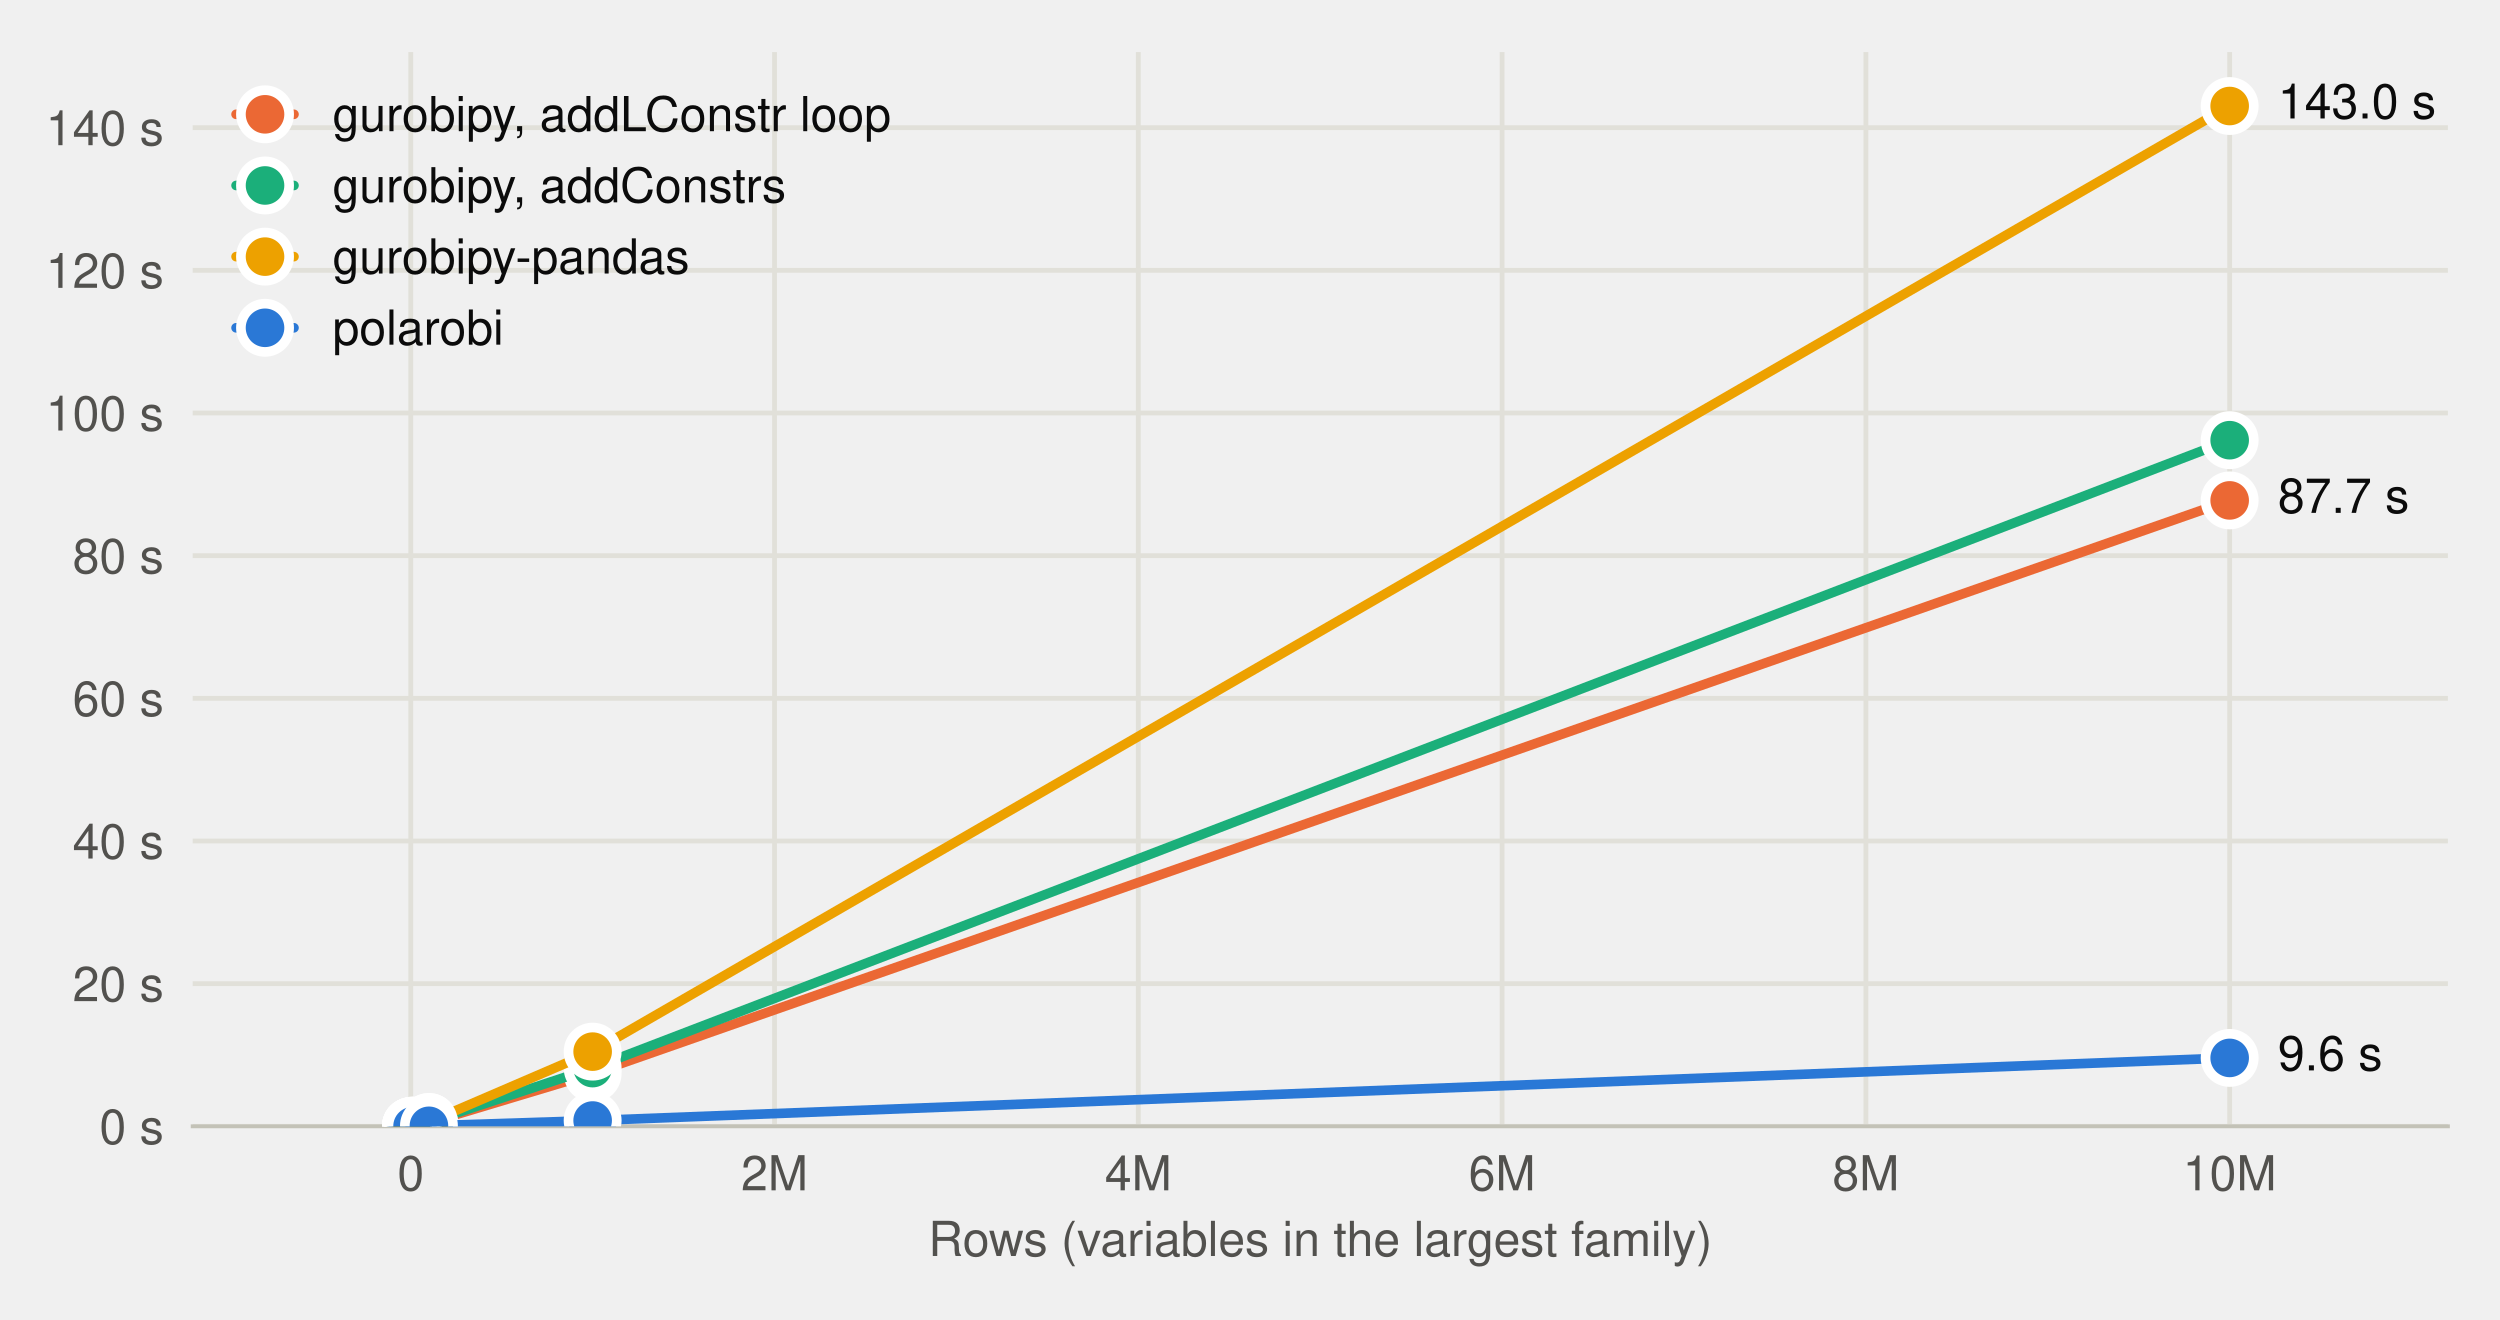
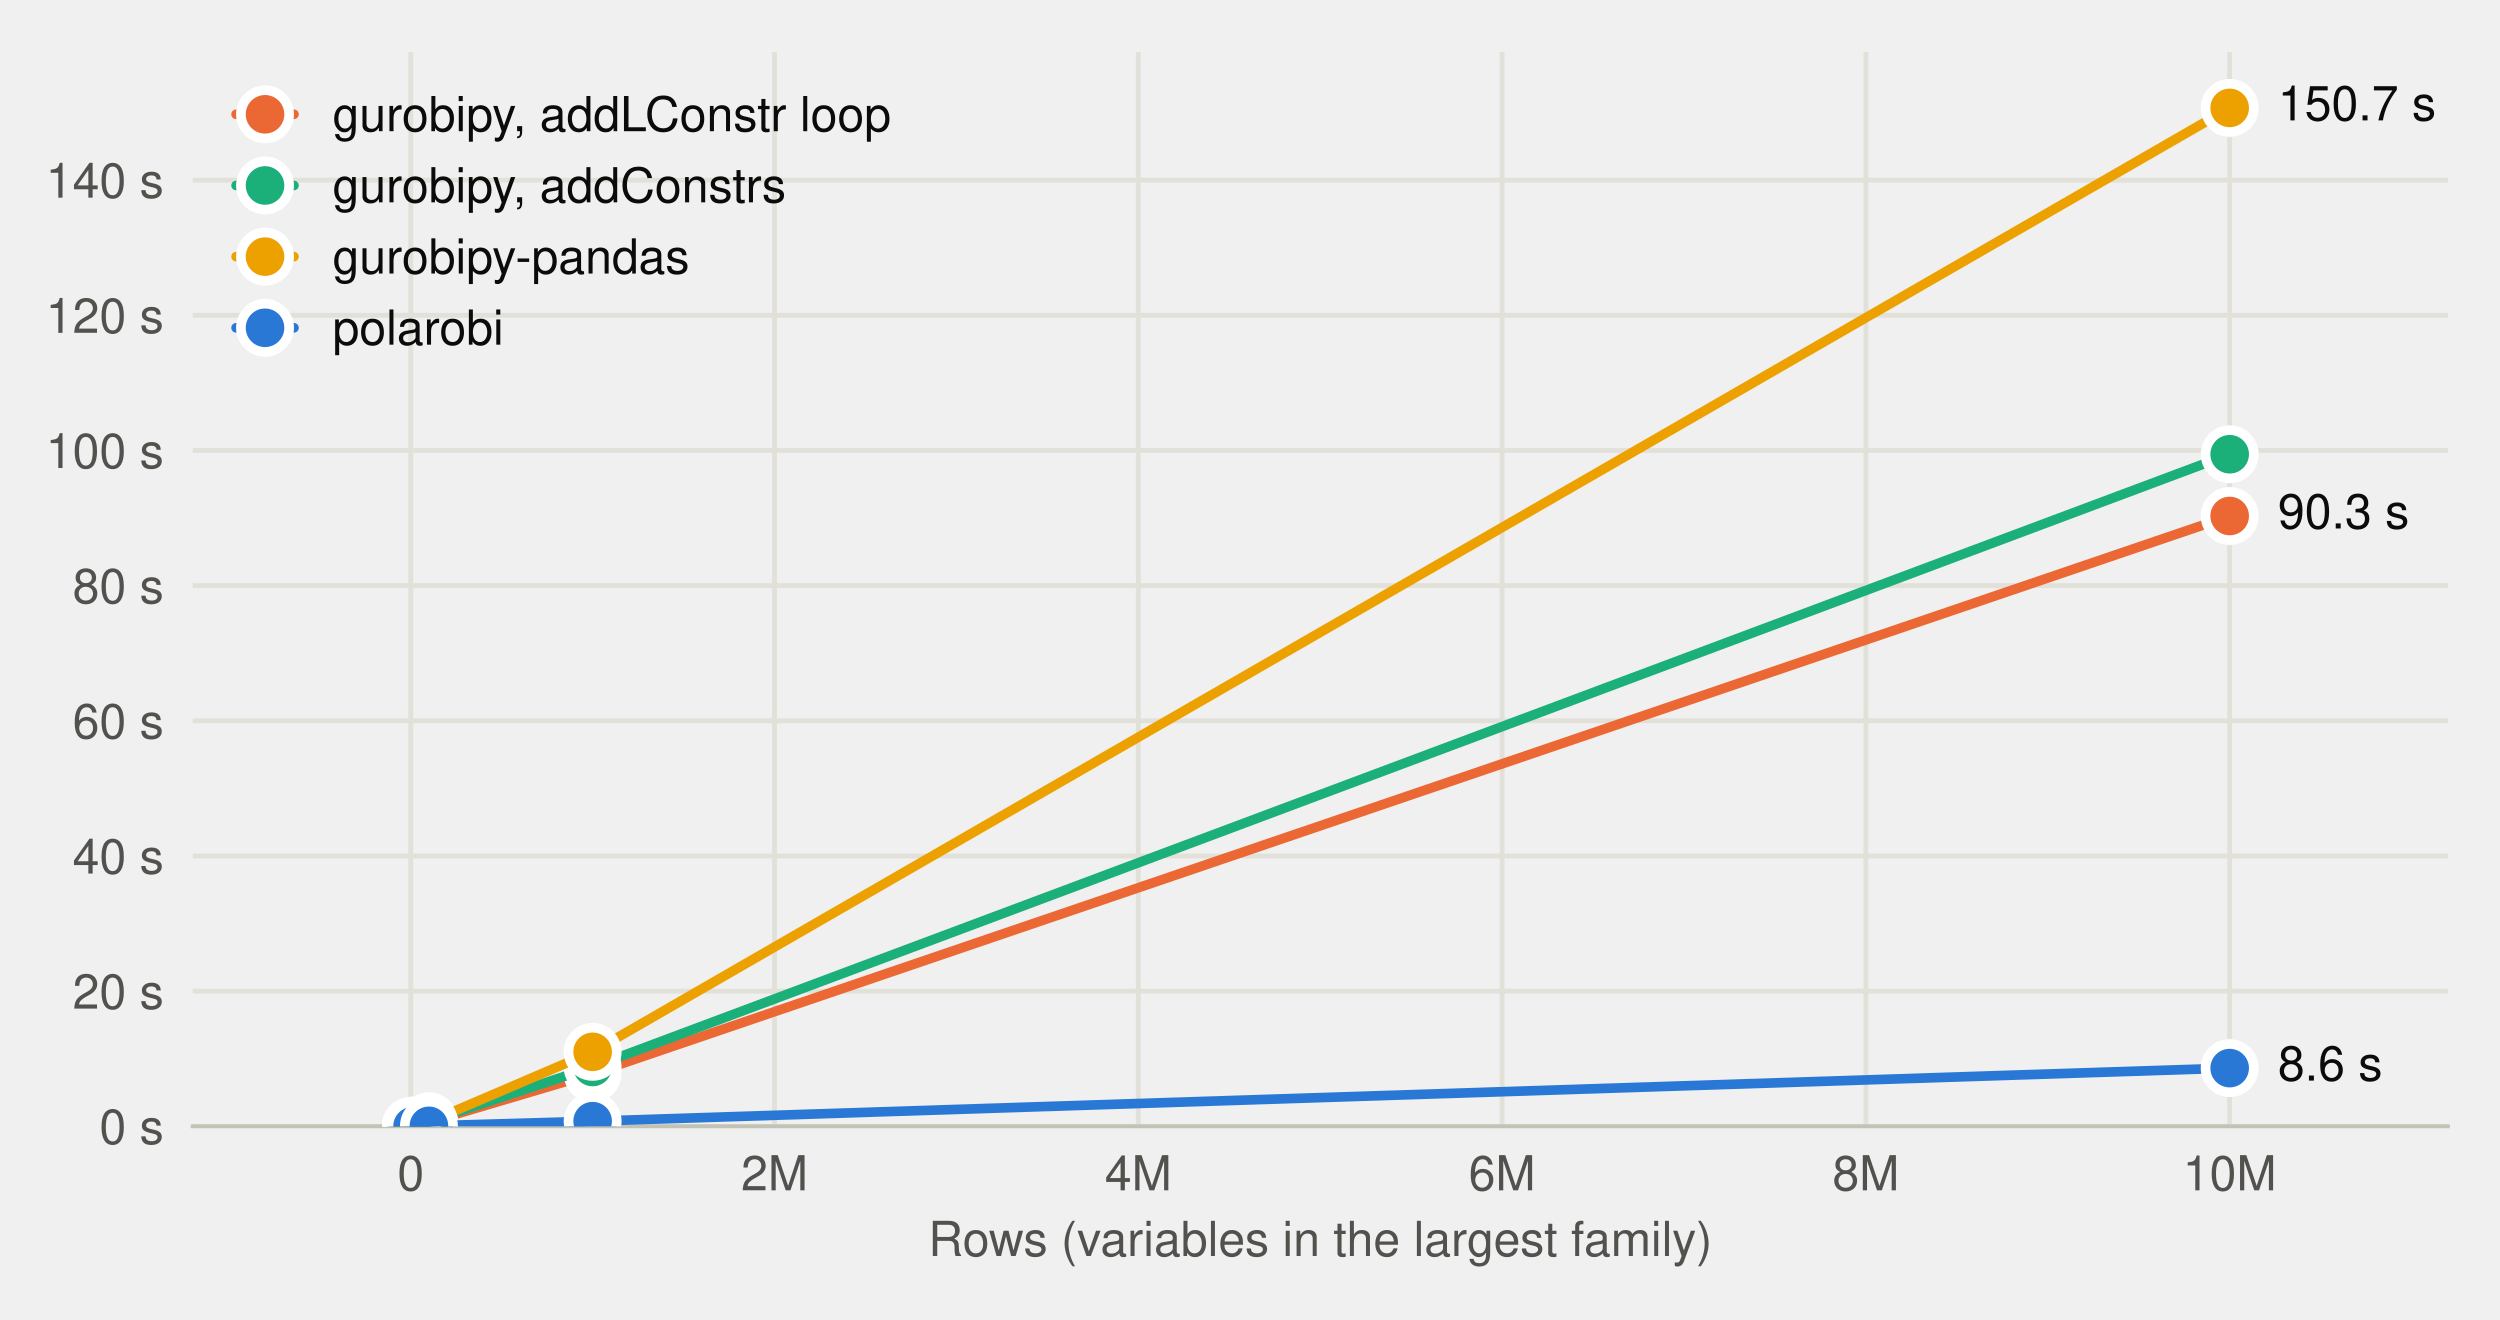
<svg xmlns="http://www.w3.org/2000/svg" xmlns:xlink="http://www.w3.org/1999/xlink" width="518.4pt" height="273.6pt" viewBox="0 0 518.4 273.6" version="1.1">
  <defs>
    <style type="text/css">*{stroke-linejoin: round; stroke-linecap: butt}</style>
  </defs>
  <g id="figure_1">
    <g id="patch_1">
      <path d="M 0 273.6  L 518.4 273.6  L 518.4 0  L 0 0  L 0 273.6  z " style="fill: none; opacity: 0" />
    </g>
    <g id="axes_1">
      <g id="patch_2">
        <path d="M 39.955 233.553  L 507.6 233.553  L 507.6 10.8  L 39.955 10.8  L 39.955 233.553  z " style="fill: none" />
      </g>
      <g id="matplotlib.axis_1">
        <g id="xtick_1">
          <g id="line2d_1">
-             <path d="M 85.173 233.553  L 85.173 10.8  " clip-path="url(#pe8fcb12a04)" style="fill: none; stroke: #e1e0d9; stroke-linecap: square" />
+             <path d="M 85.173 233.553  L 85.173 10.8  " clip-path="url(#p508eca9d61)" style="fill: none; stroke: #e1e0d9; stroke-linecap: square" />
          </g>
          <g id="line2d_2" />
          <g id="text_1">
            <text style="font-size: 10px; font-family: 'Segoe UI', 'Helvetica', 'Arial', 'DejaVu Sans', sans-serif; text-anchor: middle; fill: #52514e" x="85.173" y="246.833" transform="rotate(-0 85.17297 246.833)">0</text>
          </g>
        </g>
        <g id="xtick_2">
          <g id="line2d_3">
-             <path d="M 160.607 233.553  L 160.607 10.8  " clip-path="url(#pe8fcb12a04)" style="fill: none; stroke: #e1e0d9; stroke-linecap: square" />
+             <path d="M 160.607 233.553  L 160.607 10.8  " clip-path="url(#p508eca9d61)" style="fill: none; stroke: #e1e0d9; stroke-linecap: square" />
          </g>
          <g id="line2d_4" />
          <g id="text_2">
            <text style="font-size: 10px; font-family: 'Segoe UI', 'Helvetica', 'Arial', 'DejaVu Sans', sans-serif; text-anchor: middle; fill: #52514e" x="160.607" y="246.833" transform="rotate(-0 160.6072 246.833)">2M</text>
          </g>
        </g>
        <g id="xtick_3">
          <g id="line2d_5">
-             <path d="M 236.041 233.553  L 236.041 10.8  " clip-path="url(#pe8fcb12a04)" style="fill: none; stroke: #e1e0d9; stroke-linecap: square" />
+             <path d="M 236.041 233.553  L 236.041 10.8  " clip-path="url(#p508eca9d61)" style="fill: none; stroke: #e1e0d9; stroke-linecap: square" />
          </g>
          <g id="line2d_6" />
          <g id="text_3">
            <text style="font-size: 10px; font-family: 'Segoe UI', 'Helvetica', 'Arial', 'DejaVu Sans', sans-serif; text-anchor: middle; fill: #52514e" x="236.041" y="246.833" transform="rotate(-0 236.0414 246.833)">4M</text>
          </g>
        </g>
        <g id="xtick_4">
          <g id="line2d_7">
-             <path d="M 311.476 233.553  L 311.476 10.8  " clip-path="url(#pe8fcb12a04)" style="fill: none; stroke: #e1e0d9; stroke-linecap: square" />
+             <path d="M 311.476 233.553  L 311.476 10.8  " clip-path="url(#p508eca9d61)" style="fill: none; stroke: #e1e0d9; stroke-linecap: square" />
          </g>
          <g id="line2d_8" />
          <g id="text_4">
            <text style="font-size: 10px; font-family: 'Segoe UI', 'Helvetica', 'Arial', 'DejaVu Sans', sans-serif; text-anchor: middle; fill: #52514e" x="311.476" y="246.833" transform="rotate(-0 311.4756 246.833)">6M</text>
          </g>
        </g>
        <g id="xtick_5">
          <g id="line2d_9">
-             <path d="M 386.91 233.553  L 386.91 10.8  " clip-path="url(#pe8fcb12a04)" style="fill: none; stroke: #e1e0d9; stroke-linecap: square" />
+             <path d="M 386.91 233.553  L 386.91 10.8  " clip-path="url(#p508eca9d61)" style="fill: none; stroke: #e1e0d9; stroke-linecap: square" />
          </g>
          <g id="line2d_10" />
          <g id="text_5">
            <text style="font-size: 10px; font-family: 'Segoe UI', 'Helvetica', 'Arial', 'DejaVu Sans', sans-serif; text-anchor: middle; fill: #52514e" x="386.91" y="246.833" transform="rotate(-0 386.9098 246.833)">8M</text>
          </g>
        </g>
        <g id="xtick_6">
          <g id="line2d_11">
-             <path d="M 462.344 233.553  L 462.344 10.8  " clip-path="url(#pe8fcb12a04)" style="fill: none; stroke: #e1e0d9; stroke-linecap: square" />
+             <path d="M 462.344 233.553  L 462.344 10.8  " clip-path="url(#p508eca9d61)" style="fill: none; stroke: #e1e0d9; stroke-linecap: square" />
          </g>
          <g id="line2d_12" />
          <g id="text_6">
            <text style="font-size: 10px; font-family: 'Segoe UI', 'Helvetica', 'Arial', 'DejaVu Sans', sans-serif; text-anchor: middle; fill: #52514e" x="462.344" y="246.833" transform="rotate(-0 462.344 246.833)">10M</text>
          </g>
        </g>
        <g id="text_7">
          <text style="font-size: 10px; font-family: 'Segoe UI', 'Helvetica', 'Arial', 'DejaVu Sans', sans-serif; text-anchor: middle; fill: #52514e" x="273.777" y="260.447" transform="rotate(-0 273.7773 260.4469)">Rows (variables in the largest family)</text>
        </g>
      </g>
      <g id="matplotlib.axis_2">
        <g id="ytick_1">
          <g id="line2d_13">
-             <path d="M 39.955 233.553  L 507.6 233.553  " clip-path="url(#pe8fcb12a04)" style="fill: none; stroke: #e1e0d9; stroke-linecap: square" />
+             <path d="M 39.955 233.553  L 507.6 233.553  " clip-path="url(#p508eca9d61)" style="fill: none; stroke: #e1e0d9; stroke-linecap: square" />
          </g>
          <g id="line2d_14" />
          <g id="text_8">
            <text style="font-size: 10px; font-family: 'Segoe UI', 'Helvetica', 'Arial', 'DejaVu Sans', sans-serif; text-anchor: end; fill: #52514e" x="33.955" y="237.193" transform="rotate(-0 33.95469 237.1929)">0 s</text>
          </g>
        </g>
        <g id="ytick_2">
          <g id="line2d_15">
-             <path d="M 39.955 203.97  L 507.6 203.97  " clip-path="url(#pe8fcb12a04)" style="fill: none; stroke: #e1e0d9; stroke-linecap: square" />
+             <path d="M 39.955 205.524  L 507.6 205.524  " clip-path="url(#p508eca9d61)" style="fill: none; stroke: #e1e0d9; stroke-linecap: square" />
          </g>
          <g id="line2d_16" />
          <g id="text_9">
-             <text style="font-size: 10px; font-family: 'Segoe UI', 'Helvetica', 'Arial', 'DejaVu Sans', sans-serif; text-anchor: end; fill: #52514e" x="33.955" y="207.61" transform="rotate(-0 33.95469 207.61)">20 s</text>
+             <text style="font-size: 10px; font-family: 'Segoe UI', 'Helvetica', 'Arial', 'DejaVu Sans', sans-serif; text-anchor: end; fill: #52514e" x="33.955" y="209.164" transform="rotate(-0 33.95469 209.1643)">20 s</text>
          </g>
        </g>
        <g id="ytick_3">
          <g id="line2d_17">
-             <path d="M 39.955 174.387  L 507.6 174.387  " clip-path="url(#pe8fcb12a04)" style="fill: none; stroke: #e1e0d9; stroke-linecap: square" />
+             <path d="M 39.955 177.496  L 507.6 177.496  " clip-path="url(#p508eca9d61)" style="fill: none; stroke: #e1e0d9; stroke-linecap: square" />
          </g>
          <g id="line2d_18" />
          <g id="text_10">
-             <text style="font-size: 10px; font-family: 'Segoe UI', 'Helvetica', 'Arial', 'DejaVu Sans', sans-serif; text-anchor: end; fill: #52514e" x="33.955" y="178.027" transform="rotate(-0 33.95469 178.0272)">40 s</text>
+             <text style="font-size: 10px; font-family: 'Segoe UI', 'Helvetica', 'Arial', 'DejaVu Sans', sans-serif; text-anchor: end; fill: #52514e" x="33.955" y="181.136" transform="rotate(-0 33.95469 181.1357)">40 s</text>
          </g>
        </g>
        <g id="ytick_4">
          <g id="line2d_19">
-             <path d="M 39.955 144.804  L 507.6 144.804  " clip-path="url(#pe8fcb12a04)" style="fill: none; stroke: #e1e0d9; stroke-linecap: square" />
+             <path d="M 39.955 149.467  L 507.6 149.467  " clip-path="url(#p508eca9d61)" style="fill: none; stroke: #e1e0d9; stroke-linecap: square" />
          </g>
          <g id="line2d_20" />
          <g id="text_11">
-             <text style="font-size: 10px; font-family: 'Segoe UI', 'Helvetica', 'Arial', 'DejaVu Sans', sans-serif; text-anchor: end; fill: #52514e" x="33.955" y="148.444" transform="rotate(-0 33.95469 148.4444)">60 s</text>
+             <text style="font-size: 10px; font-family: 'Segoe UI', 'Helvetica', 'Arial', 'DejaVu Sans', sans-serif; text-anchor: end; fill: #52514e" x="33.955" y="153.107" transform="rotate(-0 33.95469 153.1071)">60 s</text>
          </g>
        </g>
        <g id="ytick_5">
          <g id="line2d_21">
-             <path d="M 39.955 115.221  L 507.6 115.221  " clip-path="url(#pe8fcb12a04)" style="fill: none; stroke: #e1e0d9; stroke-linecap: square" />
+             <path d="M 39.955 121.438  L 507.6 121.438  " clip-path="url(#p508eca9d61)" style="fill: none; stroke: #e1e0d9; stroke-linecap: square" />
          </g>
          <g id="line2d_22" />
          <g id="text_12">
-             <text style="font-size: 10px; font-family: 'Segoe UI', 'Helvetica', 'Arial', 'DejaVu Sans', sans-serif; text-anchor: end; fill: #52514e" x="33.955" y="118.862" transform="rotate(-0 33.95469 118.8616)">80 s</text>
+             <text style="font-size: 10px; font-family: 'Segoe UI', 'Helvetica', 'Arial', 'DejaVu Sans', sans-serif; text-anchor: end; fill: #52514e" x="33.955" y="125.078" transform="rotate(-0 33.95469 125.0785)">80 s</text>
          </g>
        </g>
        <g id="ytick_6">
          <g id="line2d_23">
-             <path d="M 39.955 85.639  L 507.6 85.639  " clip-path="url(#pe8fcb12a04)" style="fill: none; stroke: #e1e0d9; stroke-linecap: square" />
+             <path d="M 39.955 93.41  L 507.6 93.41  " clip-path="url(#p508eca9d61)" style="fill: none; stroke: #e1e0d9; stroke-linecap: square" />
          </g>
          <g id="line2d_24" />
          <g id="text_13">
-             <text style="font-size: 10px; font-family: 'Segoe UI', 'Helvetica', 'Arial', 'DejaVu Sans', sans-serif; text-anchor: end; fill: #52514e" x="33.955" y="89.279" transform="rotate(-0 33.95469 89.27873)">100 s</text>
+             <text style="font-size: 10px; font-family: 'Segoe UI', 'Helvetica', 'Arial', 'DejaVu Sans', sans-serif; text-anchor: end; fill: #52514e" x="33.955" y="97.05" transform="rotate(-0 33.95469 97.0499)">100 s</text>
          </g>
        </g>
        <g id="ytick_7">
          <g id="line2d_25">
-             <path d="M 39.955 56.056  L 507.6 56.056  " clip-path="url(#pe8fcb12a04)" style="fill: none; stroke: #e1e0d9; stroke-linecap: square" />
+             <path d="M 39.955 65.381  L 507.6 65.381  " clip-path="url(#p508eca9d61)" style="fill: none; stroke: #e1e0d9; stroke-linecap: square" />
          </g>
          <g id="line2d_26" />
          <g id="text_14">
-             <text style="font-size: 10px; font-family: 'Segoe UI', 'Helvetica', 'Arial', 'DejaVu Sans', sans-serif; text-anchor: end; fill: #52514e" x="33.955" y="59.696" transform="rotate(-0 33.95469 59.6959)">120 s</text>
+             <text style="font-size: 10px; font-family: 'Segoe UI', 'Helvetica', 'Arial', 'DejaVu Sans', sans-serif; text-anchor: end; fill: #52514e" x="33.955" y="69.021" transform="rotate(-0 33.95469 69.0213)">120 s</text>
          </g>
        </g>
        <g id="ytick_8">
          <g id="line2d_27">
-             <path d="M 39.955 26.473  L 507.6 26.473  " clip-path="url(#pe8fcb12a04)" style="fill: none; stroke: #e1e0d9; stroke-linecap: square" />
+             <path d="M 39.955 37.353  L 507.6 37.353  " clip-path="url(#p508eca9d61)" style="fill: none; stroke: #e1e0d9; stroke-linecap: square" />
          </g>
          <g id="line2d_28" />
          <g id="text_15">
-             <text style="font-size: 10px; font-family: 'Segoe UI', 'Helvetica', 'Arial', 'DejaVu Sans', sans-serif; text-anchor: end; fill: #52514e" x="33.955" y="30.113" transform="rotate(-0 33.95469 30.11307)">140 s</text>
+             <text style="font-size: 10px; font-family: 'Segoe UI', 'Helvetica', 'Arial', 'DejaVu Sans', sans-serif; text-anchor: end; fill: #52514e" x="33.955" y="40.993" transform="rotate(-0 33.95469 40.9927)">140 s</text>
          </g>
        </g>
      </g>
      <g id="FillBetweenPolyCollection_1">
        <defs>
-           <path id="mc485303fa5" d="M 85.211 -40.067  L 85.211 -40.066  L 85.55 -40.146  L 88.945 -40.786  L 122.89 -50.98  L 462.344 -169.054  L 462.344 -170.516  L 462.344 -170.516  L 122.89 -51.019  L 88.945 -40.791  L 85.55 -40.151  L 85.211 -40.067  z " />
-         </defs>
-         <g clip-path="url(#pe8fcb12a04)">
-           <use xlink:href="#mc485303fa5" x="0" y="273.6" style="fill: #eb6834; fill-opacity: 0.15" />
+           <path id="md067a578a7" d="M 85.211 -40.066  L 85.211 -40.065  L 85.55 -40.144  L 88.945 -40.902  L 122.89 -50.864  L 462.344 -165.567  L 462.344 -167.389  L 462.344 -167.389  L 122.89 -51.088  L 88.945 -40.915  L 85.55 -40.146  L 85.211 -40.066  z " />
+         </defs>
+         <g clip-path="url(#p508eca9d61)">
+           <use xlink:href="#md067a578a7" x="0" y="273.6" style="fill: #eb6834; fill-opacity: 0.15" />
        </g>
      </g>
      <g id="FillBetweenPolyCollection_2">
        <defs>
-           <path id="m8e4027ddce" d="M 85.211 -40.082  L 85.211 -40.08  L 85.55 -40.194  L 88.945 -40.939  L 122.89 -52.09  L 462.344 -182  L 462.344 -182.572  L 462.344 -182.572  L 122.89 -52.135  L 88.945 -40.953  L 85.55 -40.197  L 85.211 -40.082  z " />
-         </defs>
-         <g clip-path="url(#pe8fcb12a04)">
-           <use xlink:href="#m8e4027ddce" x="0" y="273.6" style="fill: #1baf7a; fill-opacity: 0.15" />
+           <path id="m34cd88ac8e" d="M 85.211 -40.079  L 85.211 -40.078  L 85.55 -40.191  L 88.945 -41.061  L 122.89 -52.282  L 462.344 -179.319  L 462.344 -179.536  L 462.344 -179.536  L 122.89 -52.44  L 88.945 -41.164  L 85.55 -40.194  L 85.211 -40.079  z " />
+         </defs>
+         <g clip-path="url(#p508eca9d61)">
+           <use xlink:href="#m34cd88ac8e" x="0" y="273.6" style="fill: #1baf7a; fill-opacity: 0.15" />
        </g>
      </g>
      <g id="FillBetweenPolyCollection_3">
        <defs>
-           <path id="m25c05890c5" d="M 85.211 -40.087  L 85.211 -40.086  L 85.55 -40.181  L 88.945 -40.916  L 122.89 -55.453  L 462.344 -251.159  L 462.344 -252.193  L 462.344 -252.193  L 122.89 -55.638  L 88.945 -40.928  L 85.55 -40.183  L 85.211 -40.087  z " />
-         </defs>
-         <g clip-path="url(#pe8fcb12a04)">
-           <use xlink:href="#m25c05890c5" x="0" y="273.6" style="fill: #eda100; fill-opacity: 0.15" />
+           <path id="m7413db8bf8" d="M 85.211 -40.085  L 85.211 -40.083  L 85.55 -40.179  L 88.945 -40.934  L 122.89 -55.339  L 462.344 -249.907  L 462.344 -252.193  L 462.344 -252.193  L 122.89 -55.787  L 88.945 -40.949  L 85.55 -40.181  L 85.211 -40.085  z " />
+         </defs>
+         <g clip-path="url(#p508eca9d61)">
+           <use xlink:href="#m7413db8bf8" x="0" y="273.6" style="fill: #eda100; fill-opacity: 0.15" />
        </g>
      </g>
      <g id="FillBetweenPolyCollection_4">
        <defs>
-           <path id="m28f4f789de" d="M 85.211 -40.06  L 85.211 -40.06  L 85.55 -40.073  L 88.945 -40.149  L 122.89 -41.235  L 462.344 -54.214  L 462.344 -54.241  L 462.344 -54.241  L 122.89 -41.255  L 88.945 -40.153  L 85.55 -40.074  L 85.211 -40.06  z " />
-         </defs>
-         <g clip-path="url(#pe8fcb12a04)">
-           <use xlink:href="#m28f4f789de" x="0" y="273.6" style="fill: #2a78d6; fill-opacity: 0.15" />
+           <path id="m1a3808f8c1" d="M 85.211 -40.058  L 85.211 -40.058  L 85.55 -40.073  L 88.945 -40.144  L 122.89 -41.1  L 462.344 -52.086  L 462.344 -52.164  L 462.344 -52.164  L 122.89 -41.129  L 88.945 -40.147  L 85.55 -40.073  L 85.211 -40.058  z " />
+         </defs>
+         <g clip-path="url(#p508eca9d61)">
+           <use xlink:href="#m1a3808f8c1" x="0" y="273.6" style="fill: #2a78d6; fill-opacity: 0.15" />
        </g>
      </g>
      <g id="patch_3">
        <path d="M 39.955 233.553  L 507.6 233.553  " style="fill: none; stroke: #c3c2b7; stroke-width: 0.8; stroke-linejoin: miter; stroke-linecap: square" />
      </g>
      <g id="line2d_29">
-         <path d="M 85.211 233.534  L 85.55 233.452  L 88.945 232.811  L 122.89 222.604  L 462.344 103.762  " clip-path="url(#pe8fcb12a04)" style="fill: none; stroke: #eb6834; stroke-width: 2; stroke-linecap: round" />
-         <defs>
-           <path id="m7220d2ac9f" d="M 0 5  C 1.326 5 2.598 4.473 3.536 3.536  C 4.473 2.598 5 1.326 5 0  C 5 -1.326 4.473 -2.598 3.536 -3.536  C 2.598 -4.473 1.326 -5 0 -5  C -1.326 -5 -2.598 -4.473 -3.536 -3.536  C -4.473 -2.598 -5 -1.326 -5 0  C -5 1.326 -4.473 2.598 -3.536 3.536  C -2.598 4.473 -1.326 5 0 5  z " style="stroke: #ffffff; stroke-width: 2" />
-         </defs>
-         <g clip-path="url(#pe8fcb12a04)">
-           <use xlink:href="#m7220d2ac9f" x="85.211" y="233.534" style="fill: #eb6834; stroke: #ffffff; stroke-width: 2" />
-           <use xlink:href="#m7220d2ac9f" x="85.55" y="233.452" style="fill: #eb6834; stroke: #ffffff; stroke-width: 2" />
-           <use xlink:href="#m7220d2ac9f" x="88.945" y="232.811" style="fill: #eb6834; stroke: #ffffff; stroke-width: 2" />
-           <use xlink:href="#m7220d2ac9f" x="122.89" y="222.604" style="fill: #eb6834; stroke: #ffffff; stroke-width: 2" />
-           <use xlink:href="#m7220d2ac9f" x="462.344" y="103.762" style="fill: #eb6834; stroke: #ffffff; stroke-width: 2" />
+         <path d="M 85.211 233.535  L 85.55 233.455  L 88.945 232.693  L 122.89 222.622  L 462.344 106.996  " clip-path="url(#p508eca9d61)" style="fill: none; stroke: #eb6834; stroke-width: 2; stroke-linecap: round" />
+         <defs>
+           <path id="m636bce1c3d" d="M 0 5  C 1.326 5 2.598 4.473 3.536 3.536  C 4.473 2.598 5 1.326 5 0  C 5 -1.326 4.473 -2.598 3.536 -3.536  C 2.598 -4.473 1.326 -5 0 -5  C -1.326 -5 -2.598 -4.473 -3.536 -3.536  C -4.473 -2.598 -5 -1.326 -5 0  C -5 1.326 -4.473 2.598 -3.536 3.536  C -2.598 4.473 -1.326 5 0 5  z " style="stroke: #ffffff; stroke-width: 2" />
+         </defs>
+         <g clip-path="url(#p508eca9d61)">
+           <use xlink:href="#m636bce1c3d" x="85.211" y="233.535" style="fill: #eb6834; stroke: #ffffff; stroke-width: 2" />
+           <use xlink:href="#m636bce1c3d" x="85.55" y="233.455" style="fill: #eb6834; stroke: #ffffff; stroke-width: 2" />
+           <use xlink:href="#m636bce1c3d" x="88.945" y="232.693" style="fill: #eb6834; stroke: #ffffff; stroke-width: 2" />
+           <use xlink:href="#m636bce1c3d" x="122.89" y="222.622" style="fill: #eb6834; stroke: #ffffff; stroke-width: 2" />
+           <use xlink:href="#m636bce1c3d" x="462.344" y="106.996" style="fill: #eb6834; stroke: #ffffff; stroke-width: 2" />
        </g>
      </g>
      <g id="line2d_30">
-         <path d="M 85.211 233.52  L 85.55 233.405  L 88.945 232.654  L 122.89 221.483  L 462.344 91.277  " clip-path="url(#pe8fcb12a04)" style="fill: none; stroke: #1baf7a; stroke-width: 2; stroke-linecap: round" />
-         <defs>
-           <path id="m5ba28eafe1" d="M 0 5  C 1.326 5 2.598 4.473 3.536 3.536  C 4.473 2.598 5 1.326 5 0  C 5 -1.326 4.473 -2.598 3.536 -3.536  C 2.598 -4.473 1.326 -5 0 -5  C -1.326 -5 -2.598 -4.473 -3.536 -3.536  C -4.473 -2.598 -5 -1.326 -5 0  C -5 1.326 -4.473 2.598 -3.536 3.536  C -2.598 4.473 -1.326 5 0 5  z " style="stroke: #ffffff; stroke-width: 2" />
-         </defs>
-         <g clip-path="url(#pe8fcb12a04)">
-           <use xlink:href="#m5ba28eafe1" x="85.211" y="233.52" style="fill: #1baf7a; stroke: #ffffff; stroke-width: 2" />
-           <use xlink:href="#m5ba28eafe1" x="85.55" y="233.405" style="fill: #1baf7a; stroke: #ffffff; stroke-width: 2" />
-           <use xlink:href="#m5ba28eafe1" x="88.945" y="232.654" style="fill: #1baf7a; stroke: #ffffff; stroke-width: 2" />
-           <use xlink:href="#m5ba28eafe1" x="122.89" y="221.483" style="fill: #1baf7a; stroke: #ffffff; stroke-width: 2" />
-           <use xlink:href="#m5ba28eafe1" x="462.344" y="91.277" style="fill: #1baf7a; stroke: #ffffff; stroke-width: 2" />
+         <path d="M 85.211 233.522  L 85.55 233.408  L 88.945 232.494  L 122.89 221.255  L 462.344 94.192  " clip-path="url(#p508eca9d61)" style="fill: none; stroke: #1baf7a; stroke-width: 2; stroke-linecap: round" />
+         <defs>
+           <path id="me5edb647b6" d="M 0 5  C 1.326 5 2.598 4.473 3.536 3.536  C 4.473 2.598 5 1.326 5 0  C 5 -1.326 4.473 -2.598 3.536 -3.536  C 2.598 -4.473 1.326 -5 0 -5  C -1.326 -5 -2.598 -4.473 -3.536 -3.536  C -4.473 -2.598 -5 -1.326 -5 0  C -5 1.326 -4.473 2.598 -3.536 3.536  C -2.598 4.473 -1.326 5 0 5  z " style="stroke: #ffffff; stroke-width: 2" />
+         </defs>
+         <g clip-path="url(#p508eca9d61)">
+           <use xlink:href="#me5edb647b6" x="85.211" y="233.522" style="fill: #1baf7a; stroke: #ffffff; stroke-width: 2" />
+           <use xlink:href="#me5edb647b6" x="85.55" y="233.408" style="fill: #1baf7a; stroke: #ffffff; stroke-width: 2" />
+           <use xlink:href="#me5edb647b6" x="88.945" y="232.494" style="fill: #1baf7a; stroke: #ffffff; stroke-width: 2" />
+           <use xlink:href="#me5edb647b6" x="122.89" y="221.255" style="fill: #1baf7a; stroke: #ffffff; stroke-width: 2" />
+           <use xlink:href="#me5edb647b6" x="462.344" y="94.192" style="fill: #1baf7a; stroke: #ffffff; stroke-width: 2" />
        </g>
      </g>
      <g id="line2d_31">
-         <path d="M 85.211 233.514  L 85.55 233.418  L 88.945 232.678  L 122.89 218.067  L 462.344 21.985  " clip-path="url(#pe8fcb12a04)" style="fill: none; stroke: #eda100; stroke-width: 2; stroke-linecap: round" />
-         <defs>
-           <path id="me123b42a49" d="M 0 5  C 1.326 5 2.598 4.473 3.536 3.536  C 4.473 2.598 5 1.326 5 0  C 5 -1.326 4.473 -2.598 3.536 -3.536  C 2.598 -4.473 1.326 -5 0 -5  C -1.326 -5 -2.598 -4.473 -3.536 -3.536  C -4.473 -2.598 -5 -1.326 -5 0  C -5 1.326 -4.473 2.598 -3.536 3.536  C -2.598 4.473 -1.326 5 0 5  z " style="stroke: #ffffff; stroke-width: 2" />
-         </defs>
-         <g clip-path="url(#pe8fcb12a04)">
-           <use xlink:href="#me123b42a49" x="85.211" y="233.514" style="fill: #eda100; stroke: #ffffff; stroke-width: 2" />
-           <use xlink:href="#me123b42a49" x="85.55" y="233.418" style="fill: #eda100; stroke: #ffffff; stroke-width: 2" />
-           <use xlink:href="#me123b42a49" x="88.945" y="232.678" style="fill: #eda100; stroke: #ffffff; stroke-width: 2" />
-           <use xlink:href="#me123b42a49" x="122.89" y="218.067" style="fill: #eda100; stroke: #ffffff; stroke-width: 2" />
-           <use xlink:href="#me123b42a49" x="462.344" y="21.985" style="fill: #eda100; stroke: #ffffff; stroke-width: 2" />
+         <path d="M 85.211 233.515  L 85.55 233.42  L 88.945 232.659  L 122.89 218.108  L 462.344 22.377  " clip-path="url(#p508eca9d61)" style="fill: none; stroke: #eda100; stroke-width: 2; stroke-linecap: round" />
+         <defs>
+           <path id="md17c875fc1" d="M 0 5  C 1.326 5 2.598 4.473 3.536 3.536  C 4.473 2.598 5 1.326 5 0  C 5 -1.326 4.473 -2.598 3.536 -3.536  C 2.598 -4.473 1.326 -5 0 -5  C -1.326 -5 -2.598 -4.473 -3.536 -3.536  C -4.473 -2.598 -5 -1.326 -5 0  C -5 1.326 -4.473 2.598 -3.536 3.536  C -2.598 4.473 -1.326 5 0 5  z " style="stroke: #ffffff; stroke-width: 2" />
+         </defs>
+         <g clip-path="url(#p508eca9d61)">
+           <use xlink:href="#md17c875fc1" x="85.211" y="233.515" style="fill: #eda100; stroke: #ffffff; stroke-width: 2" />
+           <use xlink:href="#md17c875fc1" x="85.55" y="233.42" style="fill: #eda100; stroke: #ffffff; stroke-width: 2" />
+           <use xlink:href="#md17c875fc1" x="88.945" y="232.659" style="fill: #eda100; stroke: #ffffff; stroke-width: 2" />
+           <use xlink:href="#md17c875fc1" x="122.89" y="218.108" style="fill: #eda100; stroke: #ffffff; stroke-width: 2" />
+           <use xlink:href="#md17c875fc1" x="462.344" y="22.377" style="fill: #eda100; stroke: #ffffff; stroke-width: 2" />
        </g>
      </g>
      <g id="line2d_32">
-         <path d="M 85.211 233.54  L 85.55 233.527  L 88.945 233.448  L 122.89 232.352  L 462.344 219.369  " clip-path="url(#pe8fcb12a04)" style="fill: none; stroke: #2a78d6; stroke-width: 2; stroke-linecap: round" />
-         <defs>
-           <path id="mc8506b3a15" d="M 0 5  C 1.326 5 2.598 4.473 3.536 3.536  C 4.473 2.598 5 1.326 5 0  C 5 -1.326 4.473 -2.598 3.536 -3.536  C 2.598 -4.473 1.326 -5 0 -5  C -1.326 -5 -2.598 -4.473 -3.536 -3.536  C -4.473 -2.598 -5 -1.326 -5 0  C -5 1.326 -4.473 2.598 -3.536 3.536  C -2.598 4.473 -1.326 5 0 5  z " style="stroke: #ffffff; stroke-width: 2" />
-         </defs>
-         <g clip-path="url(#pe8fcb12a04)">
-           <use xlink:href="#mc8506b3a15" x="85.211" y="233.54" style="fill: #2a78d6; stroke: #ffffff; stroke-width: 2" />
-           <use xlink:href="#mc8506b3a15" x="85.55" y="233.527" style="fill: #2a78d6; stroke: #ffffff; stroke-width: 2" />
-           <use xlink:href="#mc8506b3a15" x="88.945" y="233.448" style="fill: #2a78d6; stroke: #ffffff; stroke-width: 2" />
-           <use xlink:href="#mc8506b3a15" x="122.89" y="232.352" style="fill: #2a78d6; stroke: #ffffff; stroke-width: 2" />
-           <use xlink:href="#mc8506b3a15" x="462.344" y="219.369" style="fill: #2a78d6; stroke: #ffffff; stroke-width: 2" />
+         <path d="M 85.211 233.542  L 85.55 233.527  L 88.945 233.455  L 122.89 232.485  L 462.344 221.483  " clip-path="url(#p508eca9d61)" style="fill: none; stroke: #2a78d6; stroke-width: 2; stroke-linecap: round" />
+         <defs>
+           <path id="m40e298da07" d="M 0 5  C 1.326 5 2.598 4.473 3.536 3.536  C 4.473 2.598 5 1.326 5 0  C 5 -1.326 4.473 -2.598 3.536 -3.536  C 2.598 -4.473 1.326 -5 0 -5  C -1.326 -5 -2.598 -4.473 -3.536 -3.536  C -4.473 -2.598 -5 -1.326 -5 0  C -5 1.326 -4.473 2.598 -3.536 3.536  C -2.598 4.473 -1.326 5 0 5  z " style="stroke: #ffffff; stroke-width: 2" />
+         </defs>
+         <g clip-path="url(#p508eca9d61)">
+           <use xlink:href="#m40e298da07" x="85.211" y="233.542" style="fill: #2a78d6; stroke: #ffffff; stroke-width: 2" />
+           <use xlink:href="#m40e298da07" x="85.55" y="233.527" style="fill: #2a78d6; stroke: #ffffff; stroke-width: 2" />
+           <use xlink:href="#m40e298da07" x="88.945" y="233.455" style="fill: #2a78d6; stroke: #ffffff; stroke-width: 2" />
+           <use xlink:href="#m40e298da07" x="122.89" y="232.485" style="fill: #2a78d6; stroke: #ffffff; stroke-width: 2" />
+           <use xlink:href="#m40e298da07" x="462.344" y="221.483" style="fill: #2a78d6; stroke: #ffffff; stroke-width: 2" />
        </g>
      </g>
      <g id="text_16">
-         <text style="font-size: 10px; font-family: 'Segoe UI', 'Helvetica', 'Arial', 'DejaVu Sans', sans-serif; text-anchor: start; fill: #0b0b0b" x="472.344" y="221.957" transform="rotate(-0 472.344 221.957)">9.6 s</text>
+         <text style="font-size: 10px; font-family: 'Segoe UI', 'Helvetica', 'Arial', 'DejaVu Sans', sans-serif; text-anchor: start; fill: #0b0b0b" x="472.344" y="224.071" transform="rotate(-0 472.344 224.0713)">8.6 s</text>
      </g>
      <g id="text_17">
-         <text style="font-size: 10px; font-family: 'Segoe UI', 'Helvetica', 'Arial', 'DejaVu Sans', sans-serif; text-anchor: start; fill: #0b0b0b" x="472.344" y="106.35" transform="rotate(-0 472.344 106.3504)">87.7 s</text>
+         <text style="font-size: 10px; font-family: 'Segoe UI', 'Helvetica', 'Arial', 'DejaVu Sans', sans-serif; text-anchor: start; fill: #0b0b0b" x="472.344" y="109.584" transform="rotate(-0 472.344 109.5837)">90.3 s</text>
      </g>
      <g id="text_18">
-         <text style="font-size: 10px; font-family: 'Segoe UI', 'Helvetica', 'Arial', 'DejaVu Sans', sans-serif; text-anchor: start; fill: #0b0b0b" x="472.344" y="24.573" transform="rotate(-0 472.344 24.57287)">143.0 s</text>
+         <text style="font-size: 10px; font-family: 'Segoe UI', 'Helvetica', 'Arial', 'DejaVu Sans', sans-serif; text-anchor: start; fill: #0b0b0b" x="472.344" y="24.965" transform="rotate(-0 472.344 24.96504)">150.7 s</text>
      </g>
      <g id="legend_1">
        <g id="line2d_33">
          <path d="M 48.955 23.703  L 54.955 23.703  L 60.955 23.703  " style="fill: none; stroke: #eb6834; stroke-width: 2; stroke-linecap: round" />
          <g>
-             <use xlink:href="#m7220d2ac9f" x="54.955" y="23.703" style="fill: #eb6834; stroke: #ffffff; stroke-width: 2" />
+             <use xlink:href="#m636bce1c3d" x="54.955" y="23.703" style="fill: #eb6834; stroke: #ffffff; stroke-width: 2" />
          </g>
        </g>
        <g id="text_19">
          <text style="font-size: 10px; font-family: 'Segoe UI', 'Helvetica', 'Arial', 'DejaVu Sans', sans-serif; text-anchor: start; fill: #0b0b0b" x="68.955" y="27.203" transform="rotate(-0 68.95469 27.20312)">gurobipy, addLConstr loop</text>
        </g>
        <g id="line2d_34">
          <path d="M 48.955 38.459  L 54.955 38.459  L 60.955 38.459  " style="fill: none; stroke: #1baf7a; stroke-width: 2; stroke-linecap: round" />
          <g>
-             <use xlink:href="#m5ba28eafe1" x="54.955" y="38.459" style="fill: #1baf7a; stroke: #ffffff; stroke-width: 2" />
+             <use xlink:href="#me5edb647b6" x="54.955" y="38.459" style="fill: #1baf7a; stroke: #ffffff; stroke-width: 2" />
          </g>
        </g>
        <g id="text_20">
          <text style="font-size: 10px; font-family: 'Segoe UI', 'Helvetica', 'Arial', 'DejaVu Sans', sans-serif; text-anchor: start; fill: #0b0b0b" x="68.955" y="41.959" transform="rotate(-0 68.95469 41.95938)">gurobipy, addConstrs</text>
        </g>
        <g id="line2d_35">
          <path d="M 48.955 53.216  L 54.955 53.216  L 60.955 53.216  " style="fill: none; stroke: #eda100; stroke-width: 2; stroke-linecap: round" />
          <g>
-             <use xlink:href="#me123b42a49" x="54.955" y="53.216" style="fill: #eda100; stroke: #ffffff; stroke-width: 2" />
+             <use xlink:href="#md17c875fc1" x="54.955" y="53.216" style="fill: #eda100; stroke: #ffffff; stroke-width: 2" />
          </g>
        </g>
        <g id="text_21">
          <text style="font-size: 10px; font-family: 'Segoe UI', 'Helvetica', 'Arial', 'DejaVu Sans', sans-serif; text-anchor: start; fill: #0b0b0b" x="68.955" y="56.716" transform="rotate(-0 68.95469 56.71563)">gurobipy-pandas</text>
        </g>
        <g id="line2d_36">
          <path d="M 48.955 67.972  L 54.955 67.972  L 60.955 67.972  " style="fill: none; stroke: #2a78d6; stroke-width: 2; stroke-linecap: round" />
          <g>
-             <use xlink:href="#mc8506b3a15" x="54.955" y="67.972" style="fill: #2a78d6; stroke: #ffffff; stroke-width: 2" />
+             <use xlink:href="#m40e298da07" x="54.955" y="67.972" style="fill: #2a78d6; stroke: #ffffff; stroke-width: 2" />
          </g>
        </g>
        <g id="text_22">
          <text style="font-size: 10px; font-family: 'Segoe UI', 'Helvetica', 'Arial', 'DejaVu Sans', sans-serif; text-anchor: start; fill: #0b0b0b" x="68.955" y="71.472" transform="rotate(-0 68.95469 71.47187)">polarobi</text>
        </g>
      </g>
    </g>
  </g>
  <defs>
-     <clipPath id="pe8fcb12a04">
+     <clipPath id="p508eca9d61">
      <rect x="39.955" y="10.8" width="467.645" height="222.753" />
    </clipPath>
  </defs>
</svg>
